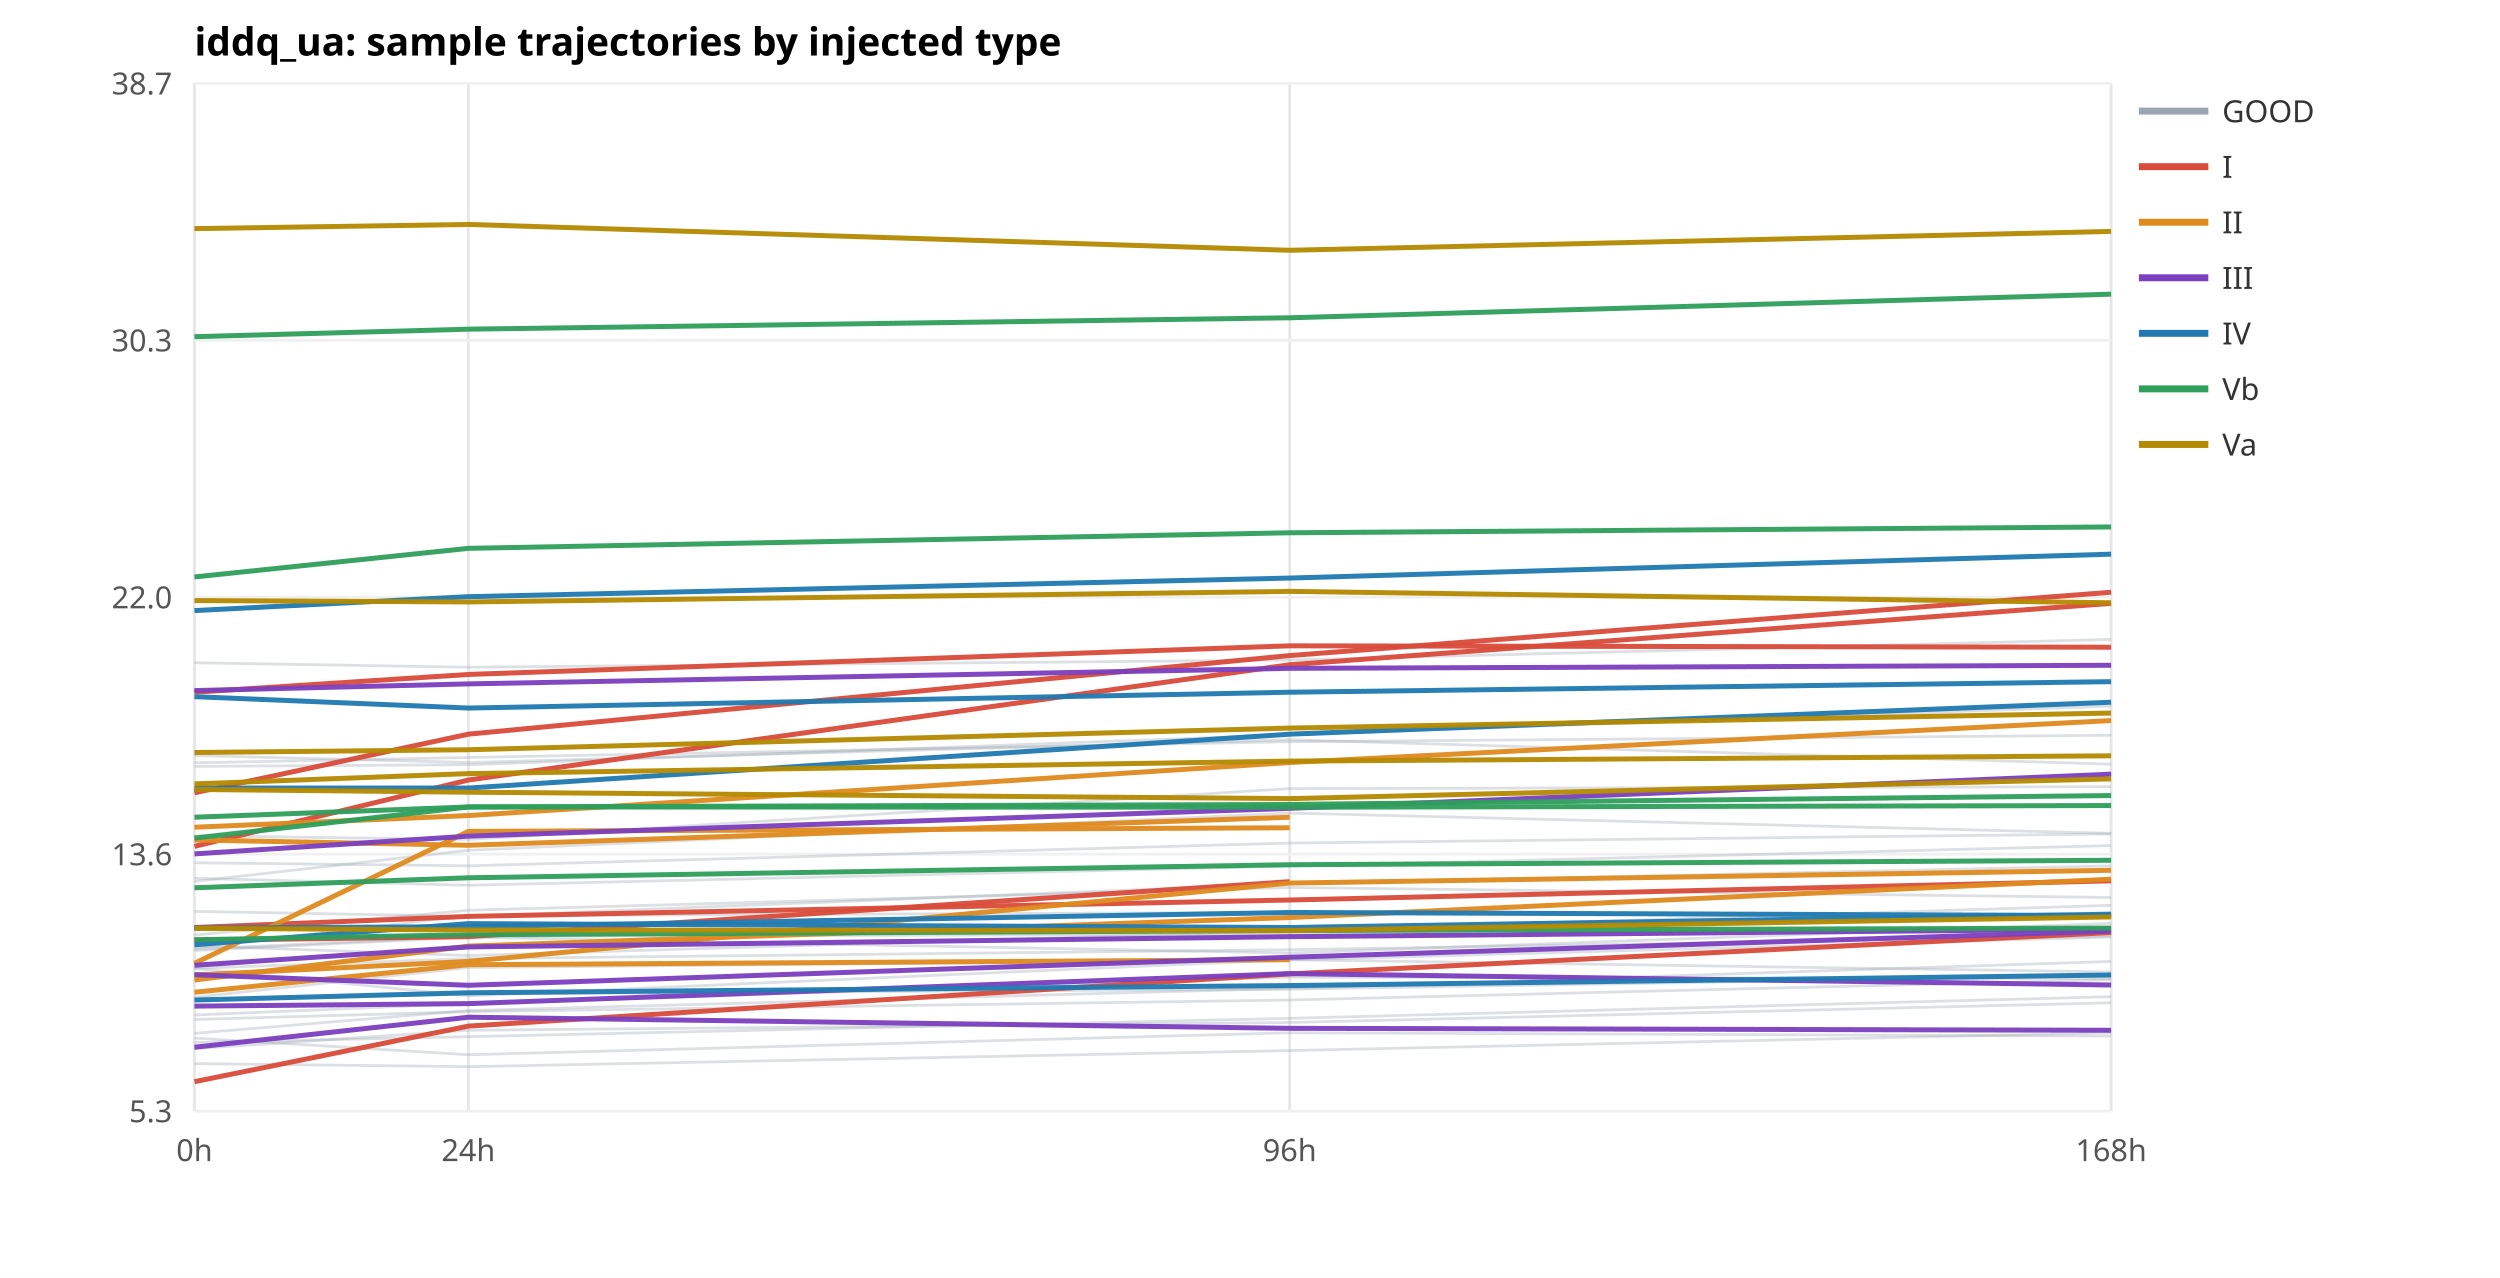
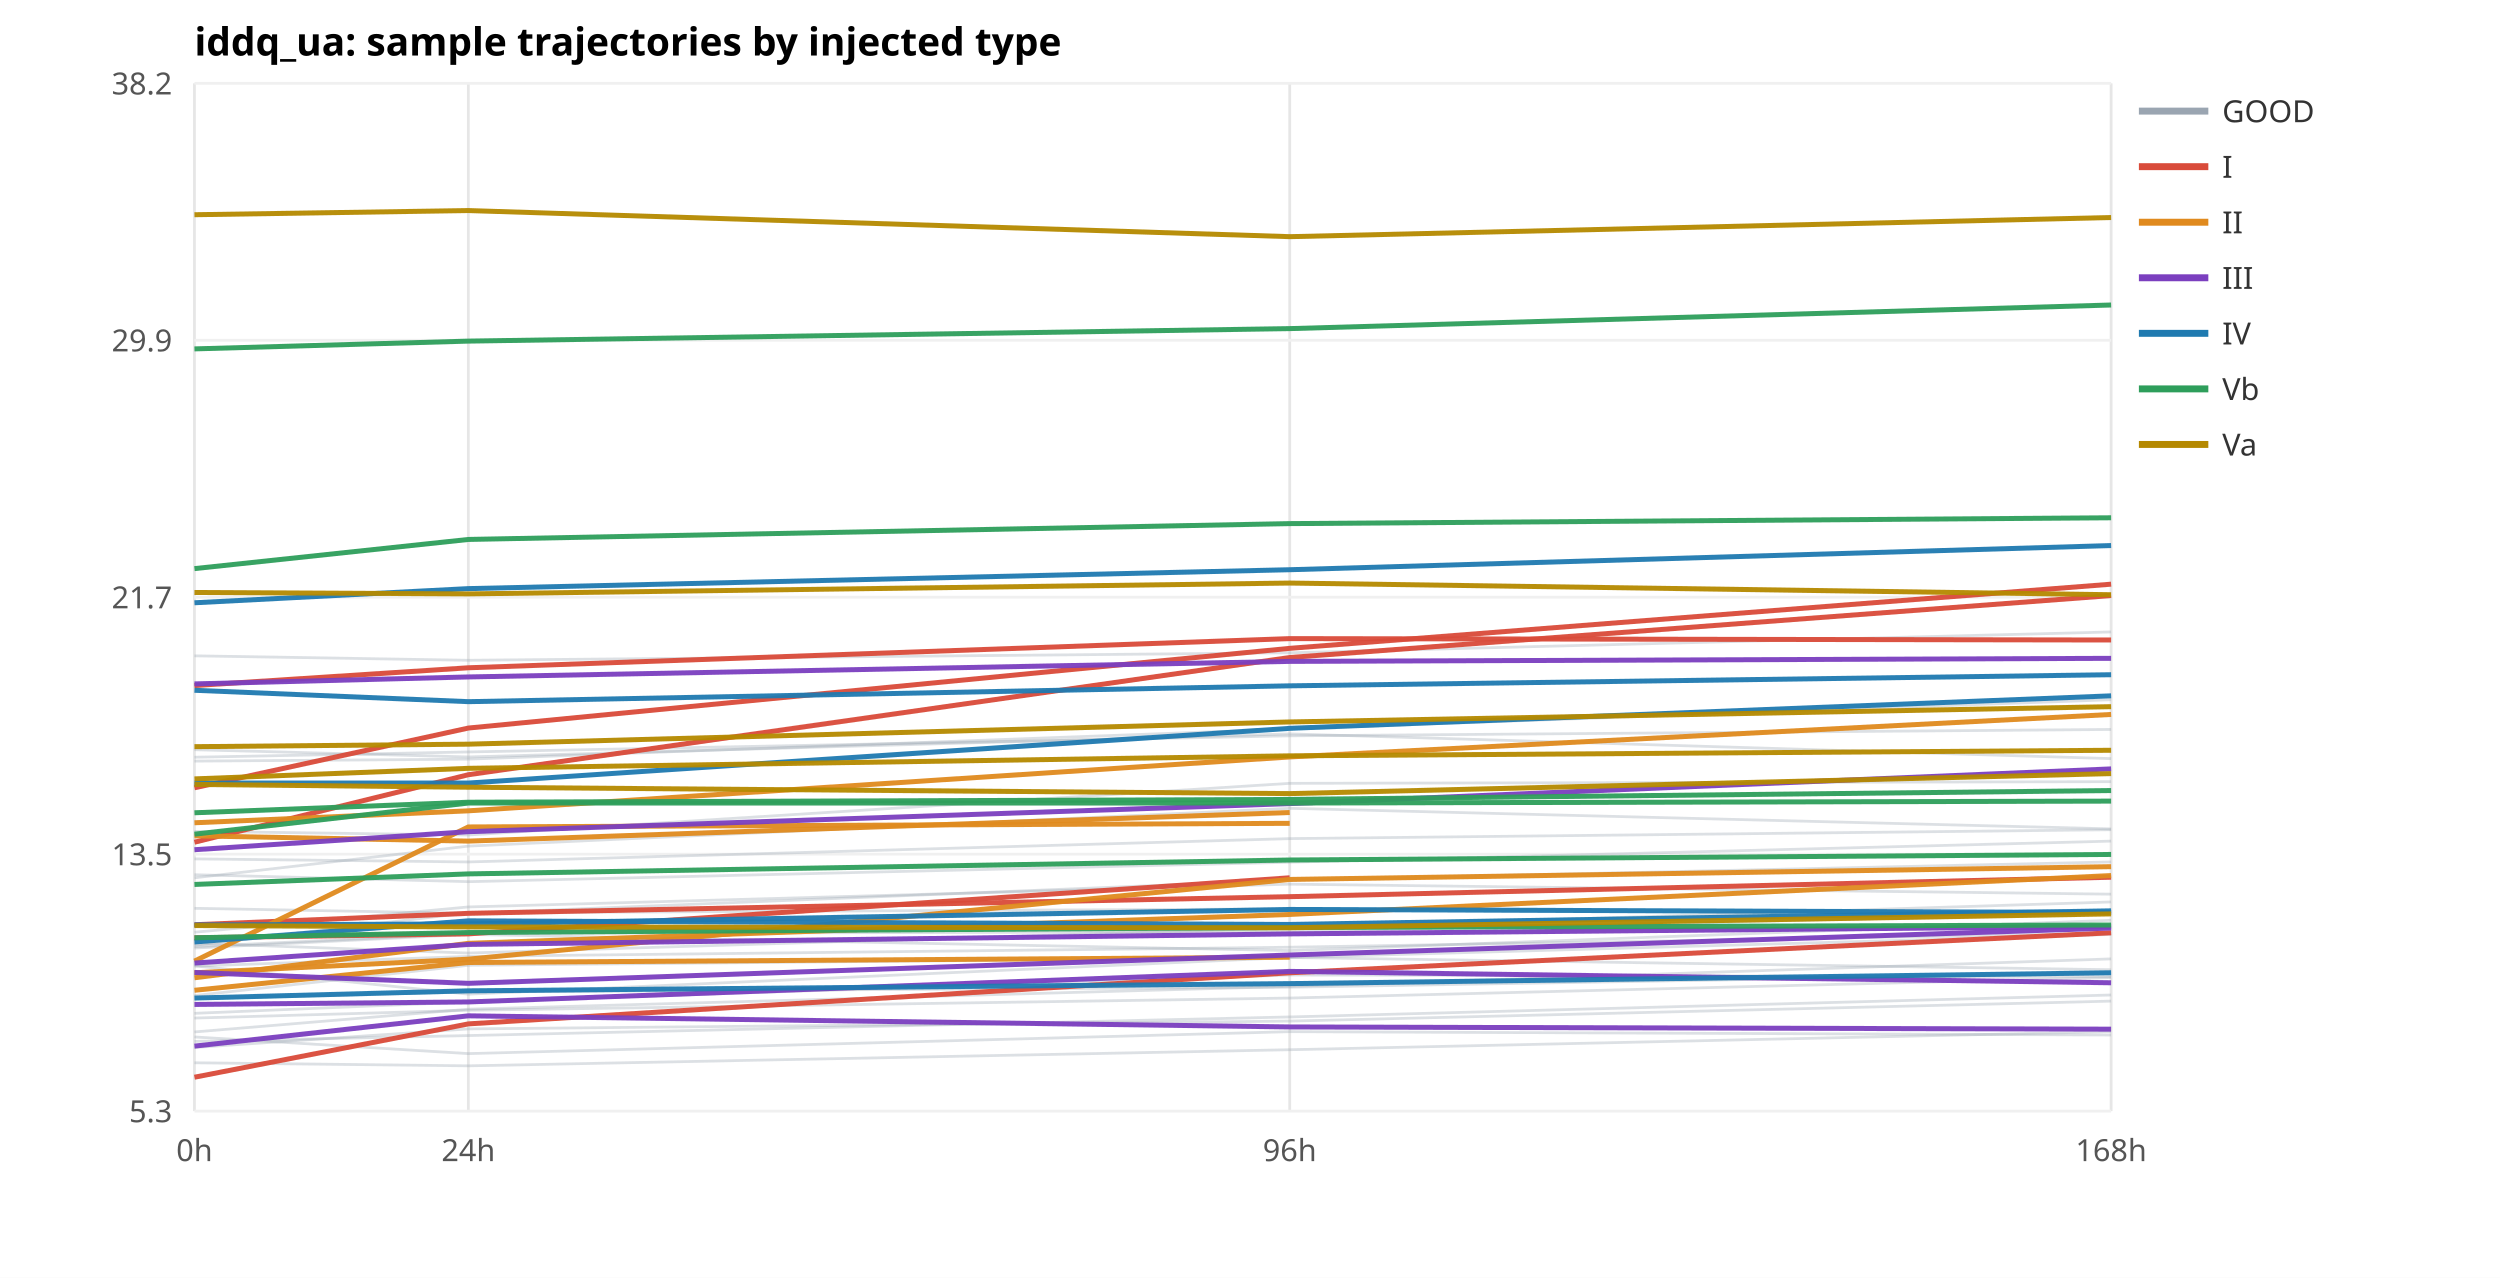
<svg xmlns="http://www.w3.org/2000/svg" width="900" height="460" viewBox="0 0 900 460" font-family="system-ui,sans-serif">
  <rect width="900" height="460" fill="#ffffff" />
  <text x="70" y="20" font-size="14" font-weight="600">iddq_ua: sample trajectories by injected type</text>
  <line x1="70.0" y1="30" x2="70.0" y2="400" stroke="#e6e6e6" />
  <text x="70.0" y="418" font-size="11" text-anchor="middle" fill="#555">0h</text>
  <line x1="168.6" y1="30" x2="168.6" y2="400" stroke="#e6e6e6" />
  <text x="168.6" y="418" font-size="11" text-anchor="middle" fill="#555">24h</text>
  <line x1="464.3" y1="30" x2="464.3" y2="400" stroke="#e6e6e6" />
  <text x="464.3" y="418" font-size="11" text-anchor="middle" fill="#555">96h</text>
  <line x1="760.0" y1="30" x2="760.0" y2="400" stroke="#e6e6e6" />
  <text x="760.0" y="418" font-size="11" text-anchor="middle" fill="#555">168h</text>
  <line x1="70" y1="400.0" x2="760" y2="400.0" stroke="#f0f0f0" />
  <text x="62" y="404.0" font-size="11" text-anchor="end" fill="#555">5.3</text>
  <line x1="70" y1="307.5" x2="760" y2="307.5" stroke="#f0f0f0" />
-   <text x="62" y="311.5" font-size="11" text-anchor="end" fill="#555">13.6</text>
+   <text x="62" y="311.5" font-size="11" text-anchor="end" fill="#555">13.5</text>
  <line x1="70" y1="215.0" x2="760" y2="215.0" stroke="#f0f0f0" />
-   <text x="62" y="219.0" font-size="11" text-anchor="end" fill="#555">22.0</text>
+   <text x="62" y="219.0" font-size="11" text-anchor="end" fill="#555">21.7</text>
  <line x1="70" y1="122.5" x2="760" y2="122.5" stroke="#f0f0f0" />
-   <text x="62" y="126.5" font-size="11" text-anchor="end" fill="#555">30.3</text>
+   <text x="62" y="126.5" font-size="11" text-anchor="end" fill="#555">29.9</text>
  <line x1="70" y1="30.0" x2="760" y2="30.0" stroke="#f0f0f0" />
-   <text x="62" y="34.0" font-size="11" text-anchor="end" fill="#555">38.7</text>
-   <path d="M70.0,373.7 L168.6,379.7 L464.3,371.8 L760.0,373.0" fill="none" stroke="#9aa5b1" stroke-width="1" opacity="0.35" />
-   <path d="M70.0,341.2 L168.6,329.7 L464.3,328.4 L760.0,330.0" fill="none" stroke="#9aa5b1" stroke-width="1" opacity="0.35" />
-   <path d="M70.0,272.0 L168.6,274.5 L464.3,266.3 L760.0,275.1" fill="none" stroke="#9aa5b1" stroke-width="1" opacity="0.35" />
-   <path d="M70.0,375.3 L168.6,373.2 L464.3,366.6 L760.0,358.8" fill="none" stroke="#9aa5b1" stroke-width="1" opacity="0.35" />
-   <path d="M70.0,360.1 L168.6,357.8 L464.3,356.1 L760.0,351.2" fill="none" stroke="#9aa5b1" stroke-width="1" opacity="0.35" />
-   <path d="M70.0,300.9 L168.6,302.2 L464.3,283.9 L760.0,283.2" fill="none" stroke="#9aa5b1" stroke-width="1" opacity="0.35" />
-   <path d="M70.0,365.4 L168.6,361.3 L464.3,351.8 L760.0,352.3" fill="none" stroke="#9aa5b1" stroke-width="1" opacity="0.35" />
-   <path d="M70.0,382.9 L168.6,384.0 L464.3,378.2 L760.0,371.8" fill="none" stroke="#9aa5b1" stroke-width="1" opacity="0.35" />
-   <path d="M70.0,341.7 L168.6,337.1 L464.3,336.4 L760.0,329.9" fill="none" stroke="#9aa5b1" stroke-width="1" opacity="0.35" />
-   <path d="M70.0,310.6 L168.6,311.7 L464.3,303.5 L760.0,300.2" fill="none" stroke="#9aa5b1" stroke-width="1" opacity="0.35" />
-   <path d="M70.0,359.0 L168.6,348.3 L464.3,345.6 L760.0,337.3" fill="none" stroke="#9aa5b1" stroke-width="1" opacity="0.35" />
-   <path d="M70.0,372.0 L168.6,363.8 L464.3,355.8 L760.0,346.1" fill="none" stroke="#9aa5b1" stroke-width="1" opacity="0.35" />
-   <path d="M70.0,317.3 L168.6,306.1 L464.3,292.7 L760.0,300.0" fill="none" stroke="#9aa5b1" stroke-width="1" opacity="0.35" />
-   <path d="M70.0,274.6 L168.6,272.7 L464.3,267.0 L760.0,264.7" fill="none" stroke="#9aa5b1" stroke-width="1" opacity="0.35" />
-   <path d="M70.0,342.2 L168.6,337.4 L464.3,343.1 L760.0,332.4" fill="none" stroke="#9aa5b1" stroke-width="1" opacity="0.35" />
-   <path d="M70.0,377.5 L168.6,370.9 L464.3,368.1 L760.0,361.0" fill="none" stroke="#9aa5b1" stroke-width="1" opacity="0.35" />
-   <path d="M70.0,348.6 L168.6,345.1 L464.3,341.9 L760.0,337.0" fill="none" stroke="#9aa5b1" stroke-width="1" opacity="0.35" />
-   <path d="M70.0,348.6 L168.6,358.5 L464.3,345.5 L760.0,349.9" fill="none" stroke="#9aa5b1" stroke-width="1" opacity="0.35" />
-   <path d="M70.0,367.0 L168.6,364.2 L464.3,360.0 L760.0,352.7" fill="none" stroke="#9aa5b1" stroke-width="1" opacity="0.35" />
-   <path d="M70.0,275.9 L168.6,275.3 L464.3,264.5 L760.0,254.2" fill="none" stroke="#9aa5b1" stroke-width="1" opacity="0.35" />
-   <path d="M70.0,238.6 L168.6,240.2 L464.3,237.6 L760.0,230.2" fill="none" stroke="#9aa5b1" stroke-width="1" opacity="0.35" />
-   <path d="M70.0,316.2 L168.6,318.7 L464.3,311.8 L760.0,304.4" fill="none" stroke="#9aa5b1" stroke-width="1" opacity="0.35" />
-   <path d="M70.0,328.1 L168.6,329.9 L464.3,318.1 L760.0,311.7" fill="none" stroke="#9aa5b1" stroke-width="1" opacity="0.35" />
-   <path d="M70.0,340.5 L168.6,344.0 L464.3,335.1 L760.0,325.9" fill="none" stroke="#9aa5b1" stroke-width="1" opacity="0.35" />
-   <path d="M70.0,336.6 L168.6,327.7 L464.3,319.5 L760.0,323.1" fill="none" stroke="#9aa5b1" stroke-width="1" opacity="0.35" />
+   <text x="62" y="34.0" font-size="11" text-anchor="end" fill="#555">38.2</text>
+   <path d="M70.0,373.3 L168.6,379.3 L464.3,371.4 L760.0,372.6" fill="none" stroke="#9aa5b1" stroke-width="1" opacity="0.35" />
+   <path d="M70.0,340.3 L168.6,328.6 L464.3,327.2 L760.0,328.9" fill="none" stroke="#9aa5b1" stroke-width="1" opacity="0.35" />
+   <path d="M70.0,269.9 L168.6,272.5 L464.3,264.2 L760.0,273.1" fill="none" stroke="#9aa5b1" stroke-width="1" opacity="0.35" />
+   <path d="M70.0,374.9 L168.6,372.8 L464.3,366.1 L760.0,358.2" fill="none" stroke="#9aa5b1" stroke-width="1" opacity="0.35" />
+   <path d="M70.0,359.5 L168.6,357.1 L464.3,355.4 L760.0,350.4" fill="none" stroke="#9aa5b1" stroke-width="1" opacity="0.35" />
+   <path d="M70.0,299.3 L168.6,300.6 L464.3,282.0 L760.0,281.4" fill="none" stroke="#9aa5b1" stroke-width="1" opacity="0.35" />
+   <path d="M70.0,364.8 L168.6,360.7 L464.3,351.0 L760.0,351.6" fill="none" stroke="#9aa5b1" stroke-width="1" opacity="0.35" />
+   <path d="M70.0,382.6 L168.6,383.7 L464.3,377.9 L760.0,371.4" fill="none" stroke="#9aa5b1" stroke-width="1" opacity="0.35" />
+   <path d="M70.0,340.8 L168.6,336.1 L464.3,335.4 L760.0,328.8" fill="none" stroke="#9aa5b1" stroke-width="1" opacity="0.35" />
+   <path d="M70.0,309.2 L168.6,310.3 L464.3,301.9 L760.0,298.7" fill="none" stroke="#9aa5b1" stroke-width="1" opacity="0.35" />
+   <path d="M70.0,358.4 L168.6,347.5 L464.3,344.7 L760.0,336.4" fill="none" stroke="#9aa5b1" stroke-width="1" opacity="0.35" />
+   <path d="M70.0,371.5 L168.6,363.3 L464.3,355.1 L760.0,345.2" fill="none" stroke="#9aa5b1" stroke-width="1" opacity="0.35" />
+   <path d="M70.0,316.0 L168.6,304.6 L464.3,291.0 L760.0,298.4" fill="none" stroke="#9aa5b1" stroke-width="1" opacity="0.35" />
+   <path d="M70.0,272.6 L168.6,270.7 L464.3,264.9 L760.0,262.6" fill="none" stroke="#9aa5b1" stroke-width="1" opacity="0.35" />
+   <path d="M70.0,341.3 L168.6,336.4 L464.3,342.2 L760.0,331.3" fill="none" stroke="#9aa5b1" stroke-width="1" opacity="0.35" />
+   <path d="M70.0,377.1 L168.6,370.4 L464.3,367.6 L760.0,360.4" fill="none" stroke="#9aa5b1" stroke-width="1" opacity="0.35" />
+   <path d="M70.0,347.8 L168.6,344.3 L464.3,341.0 L760.0,336.0" fill="none" stroke="#9aa5b1" stroke-width="1" opacity="0.35" />
+   <path d="M70.0,347.7 L168.6,357.9 L464.3,344.7 L760.0,349.1" fill="none" stroke="#9aa5b1" stroke-width="1" opacity="0.35" />
+   <path d="M70.0,366.5 L168.6,363.7 L464.3,359.3 L760.0,351.9" fill="none" stroke="#9aa5b1" stroke-width="1" opacity="0.35" />
+   <path d="M70.0,274.0 L168.6,273.3 L464.3,262.4 L760.0,251.9" fill="none" stroke="#9aa5b1" stroke-width="1" opacity="0.35" />
+   <path d="M70.0,236.1 L168.6,237.7 L464.3,235.0 L760.0,227.5" fill="none" stroke="#9aa5b1" stroke-width="1" opacity="0.35" />
+   <path d="M70.0,314.9 L168.6,317.4 L464.3,310.4 L760.0,302.8" fill="none" stroke="#9aa5b1" stroke-width="1" opacity="0.35" />
+   <path d="M70.0,327.0 L168.6,328.8 L464.3,316.8 L760.0,310.3" fill="none" stroke="#9aa5b1" stroke-width="1" opacity="0.35" />
+   <path d="M70.0,339.6 L168.6,343.1 L464.3,334.0 L760.0,324.7" fill="none" stroke="#9aa5b1" stroke-width="1" opacity="0.35" />
+   <path d="M70.0,335.6 L168.6,326.5 L464.3,318.3 L760.0,321.9" fill="none" stroke="#9aa5b1" stroke-width="1" opacity="0.35" />
  <line x1="770" y1="40" x2="795" y2="40" stroke="#9aa5b1" stroke-width="2.5" />
  <text x="800" y="44" font-size="11" fill="#333">GOOD</text>
-   <path d="M70.0,389.4 L168.6,369.4 L464.3,350.6 L760.0,335.7" fill="none" stroke="#d94b3a" stroke-width="1.8" opacity="0.95" />
-   <path d="M70.0,249.2 L168.6,242.8 L464.3,232.5 L760.0,233.0" fill="none" stroke="#d94b3a" stroke-width="1.8" opacity="0.95" />
-   <path d="M70.0,304.7 L168.6,280.8 L464.3,239.3 L760.0,217.2" fill="none" stroke="#d94b3a" stroke-width="1.8" opacity="0.95" />
-   <path d="M70.0,285.4 L168.6,264.3 L464.3,236.0 L760.0,213.2" fill="none" stroke="#d94b3a" stroke-width="1.8" opacity="0.95" />
-   <path d="M70.0,333.9 L168.6,329.9 L464.3,324.0 L760.0,317.1" fill="none" stroke="#d94b3a" stroke-width="1.8" opacity="0.95" />
-   <path d="M70.0,338.5 L168.6,337.2 L464.3,317.4" fill="none" stroke="#d94b3a" stroke-width="1.8" opacity="0.95" />
+   <path d="M70.0,387.8 L168.6,368.6 L464.3,350.2 L760.0,335.8" fill="none" stroke="#d94b3a" stroke-width="1.8" opacity="0.95" />
+   <path d="M70.0,246.8 L168.6,240.4 L464.3,229.9 L760.0,230.4" fill="none" stroke="#d94b3a" stroke-width="1.8" opacity="0.95" />
+   <path d="M70.0,303.2 L168.6,278.9 L464.3,236.7 L760.0,214.4" fill="none" stroke="#d94b3a" stroke-width="1.8" opacity="0.95" />
+   <path d="M70.0,283.6 L168.6,262.1 L464.3,233.4 L760.0,210.3" fill="none" stroke="#d94b3a" stroke-width="1.8" opacity="0.95" />
+   <path d="M70.0,332.9 L168.6,328.8 L464.3,322.8 L760.0,315.8" fill="none" stroke="#d94b3a" stroke-width="1.8" opacity="0.95" />
+   <path d="M70.0,337.6 L168.6,336.2 L464.3,316.0" fill="none" stroke="#d94b3a" stroke-width="1.8" opacity="0.95" />
  <line x1="770" y1="60" x2="795" y2="60" stroke="#d94b3a" stroke-width="2.5" />
  <text x="800" y="64" font-size="11" fill="#333">I</text>
-   <path d="M70.0,351.0 L168.6,346.1 L464.3,317.9 L760.0,313.3" fill="none" stroke="#e08a1e" stroke-width="1.8" opacity="0.95" />
-   <path d="M70.0,297.8 L168.6,293.6 L464.3,274.5 L760.0,259.4" fill="none" stroke="#e08a1e" stroke-width="1.8" opacity="0.95" />
-   <path d="M70.0,302.4 L168.6,304.3 L464.3,294.2" fill="none" stroke="#e08a1e" stroke-width="1.8" opacity="0.95" />
-   <path d="M70.0,357.2 L168.6,347.3 L464.3,345.5" fill="none" stroke="#e08a1e" stroke-width="1.8" opacity="0.95" />
-   <path d="M70.0,352.8 L168.6,340.6 L464.3,330.3 L760.0,316.5" fill="none" stroke="#e08a1e" stroke-width="1.8" opacity="0.95" />
-   <path d="M70.0,346.8 L168.6,299.3 L464.3,298.0" fill="none" stroke="#e08a1e" stroke-width="1.8" opacity="0.95" />
+   <path d="M70.0,350.2 L168.6,345.3 L464.3,316.6 L760.0,312.0" fill="none" stroke="#e08a1e" stroke-width="1.8" opacity="0.95" />
+   <path d="M70.0,296.2 L168.6,291.9 L464.3,272.5 L760.0,257.2" fill="none" stroke="#e08a1e" stroke-width="1.8" opacity="0.95" />
+   <path d="M70.0,300.9 L168.6,302.8 L464.3,292.5" fill="none" stroke="#e08a1e" stroke-width="1.8" opacity="0.95" />
+   <path d="M70.0,356.5 L168.6,346.5 L464.3,344.6" fill="none" stroke="#e08a1e" stroke-width="1.8" opacity="0.95" />
+   <path d="M70.0,352.0 L168.6,339.6 L464.3,329.2 L760.0,315.2" fill="none" stroke="#e08a1e" stroke-width="1.8" opacity="0.95" />
+   <path d="M70.0,346.0 L168.6,297.7 L464.3,296.4" fill="none" stroke="#e08a1e" stroke-width="1.8" opacity="0.95" />
  <line x1="770" y1="80" x2="795" y2="80" stroke="#e08a1e" stroke-width="2.5" />
  <text x="800" y="84" font-size="11" fill="#333">II</text>
-   <path d="M70.0,307.4 L168.6,301.0 L464.3,291.0 L760.0,278.7" fill="none" stroke="#7b3fbf" stroke-width="1.8" opacity="0.95" />
-   <path d="M70.0,377.0 L168.6,366.2 L464.3,370.2 L760.0,370.9" fill="none" stroke="#7b3fbf" stroke-width="1.8" opacity="0.95" />
-   <path d="M70.0,350.9 L168.6,354.7 L464.3,344.6 L760.0,335.2" fill="none" stroke="#7b3fbf" stroke-width="1.8" opacity="0.95" />
-   <path d="M70.0,347.5 L168.6,340.9 L464.3,337.2 L760.0,334.5" fill="none" stroke="#7b3fbf" stroke-width="1.8" opacity="0.95" />
-   <path d="M70.0,248.6 L168.6,246.2 L464.3,240.6 L760.0,239.5" fill="none" stroke="#7b3fbf" stroke-width="1.8" opacity="0.95" />
-   <path d="M70.0,362.2 L168.6,361.3 L464.3,350.5 L760.0,354.6" fill="none" stroke="#7b3fbf" stroke-width="1.8" opacity="0.95" />
+   <path d="M70.0,305.9 L168.6,299.4 L464.3,289.3 L760.0,276.8" fill="none" stroke="#7b3fbf" stroke-width="1.8" opacity="0.95" />
+   <path d="M70.0,376.6 L168.6,365.7 L464.3,369.7 L760.0,370.5" fill="none" stroke="#7b3fbf" stroke-width="1.8" opacity="0.95" />
+   <path d="M70.0,350.1 L168.6,354.0 L464.3,343.8 L760.0,334.1" fill="none" stroke="#7b3fbf" stroke-width="1.8" opacity="0.95" />
+   <path d="M70.0,346.7 L168.6,340.0 L464.3,336.2 L760.0,333.5" fill="none" stroke="#7b3fbf" stroke-width="1.8" opacity="0.95" />
+   <path d="M70.0,246.2 L168.6,243.7 L464.3,238.1 L760.0,237.0" fill="none" stroke="#7b3fbf" stroke-width="1.8" opacity="0.95" />
+   <path d="M70.0,361.6 L168.6,360.7 L464.3,349.7 L760.0,353.8" fill="none" stroke="#7b3fbf" stroke-width="1.8" opacity="0.95" />
  <line x1="770" y1="100" x2="795" y2="100" stroke="#7b3fbf" stroke-width="2.5" />
  <text x="800" y="104" font-size="11" fill="#333">III</text>
-   <path d="M70.0,340.1 L168.6,332.5 L464.3,333.9 L760.0,329.1" fill="none" stroke="#1f7ab0" stroke-width="1.8" opacity="0.95" />
-   <path d="M70.0,219.8 L168.6,214.8 L464.3,208.1 L760.0,199.5" fill="none" stroke="#1f7ab0" stroke-width="1.8" opacity="0.95" />
-   <path d="M70.0,283.7 L168.6,283.7 L464.3,264.3 L760.0,252.8" fill="none" stroke="#1f7ab0" stroke-width="1.8" opacity="0.95" />
-   <path d="M70.0,360.0 L168.6,357.4 L464.3,354.8 L760.0,351.0" fill="none" stroke="#1f7ab0" stroke-width="1.8" opacity="0.95" />
-   <path d="M70.0,334.1 L168.6,333.6 L464.3,328.5 L760.0,329.6" fill="none" stroke="#1f7ab0" stroke-width="1.8" opacity="0.95" />
-   <path d="M70.0,250.8 L168.6,254.9 L464.3,249.2 L760.0,245.4" fill="none" stroke="#1f7ab0" stroke-width="1.8" opacity="0.95" />
+   <path d="M70.0,339.1 L168.6,331.5 L464.3,332.8 L760.0,327.9" fill="none" stroke="#1f7ab0" stroke-width="1.8" opacity="0.95" />
+   <path d="M70.0,217.0 L168.6,211.9 L464.3,205.1 L760.0,196.4" fill="none" stroke="#1f7ab0" stroke-width="1.8" opacity="0.95" />
+   <path d="M70.0,281.9 L168.6,281.9 L464.3,262.2 L760.0,250.5" fill="none" stroke="#1f7ab0" stroke-width="1.8" opacity="0.95" />
+   <path d="M70.0,359.3 L168.6,356.7 L464.3,354.1 L760.0,350.2" fill="none" stroke="#1f7ab0" stroke-width="1.8" opacity="0.95" />
+   <path d="M70.0,333.0 L168.6,332.6 L464.3,327.4 L760.0,328.5" fill="none" stroke="#1f7ab0" stroke-width="1.8" opacity="0.95" />
+   <path d="M70.0,248.5 L168.6,252.6 L464.3,246.9 L760.0,242.9" fill="none" stroke="#1f7ab0" stroke-width="1.8" opacity="0.95" />
  <line x1="770" y1="120" x2="795" y2="120" stroke="#1f7ab0" stroke-width="2.5" />
  <text x="800" y="124" font-size="11" fill="#333">IV</text>
-   <path d="M70.0,319.6 L168.6,316.0 L464.3,311.3 L760.0,309.7" fill="none" stroke="#2e9e5b" stroke-width="1.8" opacity="0.95" />
-   <path d="M70.0,121.2 L168.6,118.5 L464.3,114.4 L760.0,105.9" fill="none" stroke="#2e9e5b" stroke-width="1.8" opacity="0.95" />
-   <path d="M70.0,207.7 L168.6,197.4 L464.3,191.8 L760.0,189.7" fill="none" stroke="#2e9e5b" stroke-width="1.8" opacity="0.95" />
-   <path d="M70.0,294.2 L168.6,290.5 L464.3,289.6 L760.0,286.4" fill="none" stroke="#2e9e5b" stroke-width="1.8" opacity="0.95" />
-   <path d="M70.0,301.7 L168.6,290.5 L464.3,290.6 L760.0,290.0" fill="none" stroke="#2e9e5b" stroke-width="1.8" opacity="0.95" />
-   <path d="M70.0,338.3 L168.6,336.5 L464.3,335.0 L760.0,334.1" fill="none" stroke="#2e9e5b" stroke-width="1.8" opacity="0.95" />
+   <path d="M70.0,318.4 L168.6,314.6 L464.3,309.6 L760.0,307.6" fill="none" stroke="#2e9e5b" stroke-width="1.8" opacity="0.95" />
+   <path d="M70.0,125.6 L168.6,122.8 L464.3,118.3 L760.0,109.8" fill="none" stroke="#2e9e5b" stroke-width="1.8" opacity="0.95" />
+   <path d="M70.0,204.7 L168.6,194.2 L464.3,188.5 L760.0,186.4" fill="none" stroke="#2e9e5b" stroke-width="1.8" opacity="0.95" />
+   <path d="M70.0,292.6 L168.6,288.8 L464.3,287.8 L760.0,284.6" fill="none" stroke="#2e9e5b" stroke-width="1.8" opacity="0.95" />
+   <path d="M70.0,300.3 L168.6,289.1 L464.3,289.1 L760.0,288.4" fill="none" stroke="#2e9e5b" stroke-width="1.8" opacity="0.95" />
+   <path d="M70.0,337.6 L168.6,335.7 L464.3,333.9 L760.0,333.0" fill="none" stroke="#2e9e5b" stroke-width="1.8" opacity="0.95" />
  <line x1="770" y1="140" x2="795" y2="140" stroke="#2e9e5b" stroke-width="2.5" />
  <text x="800" y="144" font-size="11" fill="#333">Vb</text>
-   <path d="M70.0,82.3 L168.6,80.8 L464.3,90.1 L760.0,83.3" fill="none" stroke="#b58900" stroke-width="1.8" opacity="0.95" />
-   <path d="M70.0,284.2 L168.6,285.2 L464.3,287.5 L760.0,280.4" fill="none" stroke="#b58900" stroke-width="1.8" opacity="0.95" />
-   <path d="M70.0,216.2 L168.6,216.7 L464.3,212.9 L760.0,217.0" fill="none" stroke="#b58900" stroke-width="1.8" opacity="0.95" />
-   <path d="M70.0,334.2 L168.6,334.8 L464.3,335.0 L760.0,330.1" fill="none" stroke="#b58900" stroke-width="1.8" opacity="0.95" />
-   <path d="M70.0,282.2 L168.6,278.5 L464.3,274.0 L760.0,272.1" fill="none" stroke="#b58900" stroke-width="1.8" opacity="0.95" />
-   <path d="M70.0,270.9 L168.6,269.9 L464.3,262.1 L760.0,256.7" fill="none" stroke="#b58900" stroke-width="1.8" opacity="0.95" />
+   <path d="M70.0,77.3 L168.6,75.8 L464.3,85.2 L760.0,78.3" fill="none" stroke="#b58900" stroke-width="1.8" opacity="0.95" />
+   <path d="M70.0,282.4 L168.6,283.4 L464.3,285.7 L760.0,278.5" fill="none" stroke="#b58900" stroke-width="1.8" opacity="0.95" />
+   <path d="M70.0,213.3 L168.6,213.8 L464.3,209.9 L760.0,214.1" fill="none" stroke="#b58900" stroke-width="1.8" opacity="0.95" />
+   <path d="M70.0,333.2 L168.6,333.7 L464.3,334.0 L760.0,329.0" fill="none" stroke="#b58900" stroke-width="1.8" opacity="0.95" />
+   <path d="M70.0,280.4 L168.6,276.6 L464.3,272.1 L760.0,270.1" fill="none" stroke="#b58900" stroke-width="1.8" opacity="0.95" />
+   <path d="M70.0,268.8 L168.6,267.9 L464.3,259.9 L760.0,254.4" fill="none" stroke="#b58900" stroke-width="1.8" opacity="0.95" />
  <line x1="770" y1="160" x2="795" y2="160" stroke="#b58900" stroke-width="2.5" />
  <text x="800" y="164" font-size="11" fill="#333">Va</text>
</svg>
